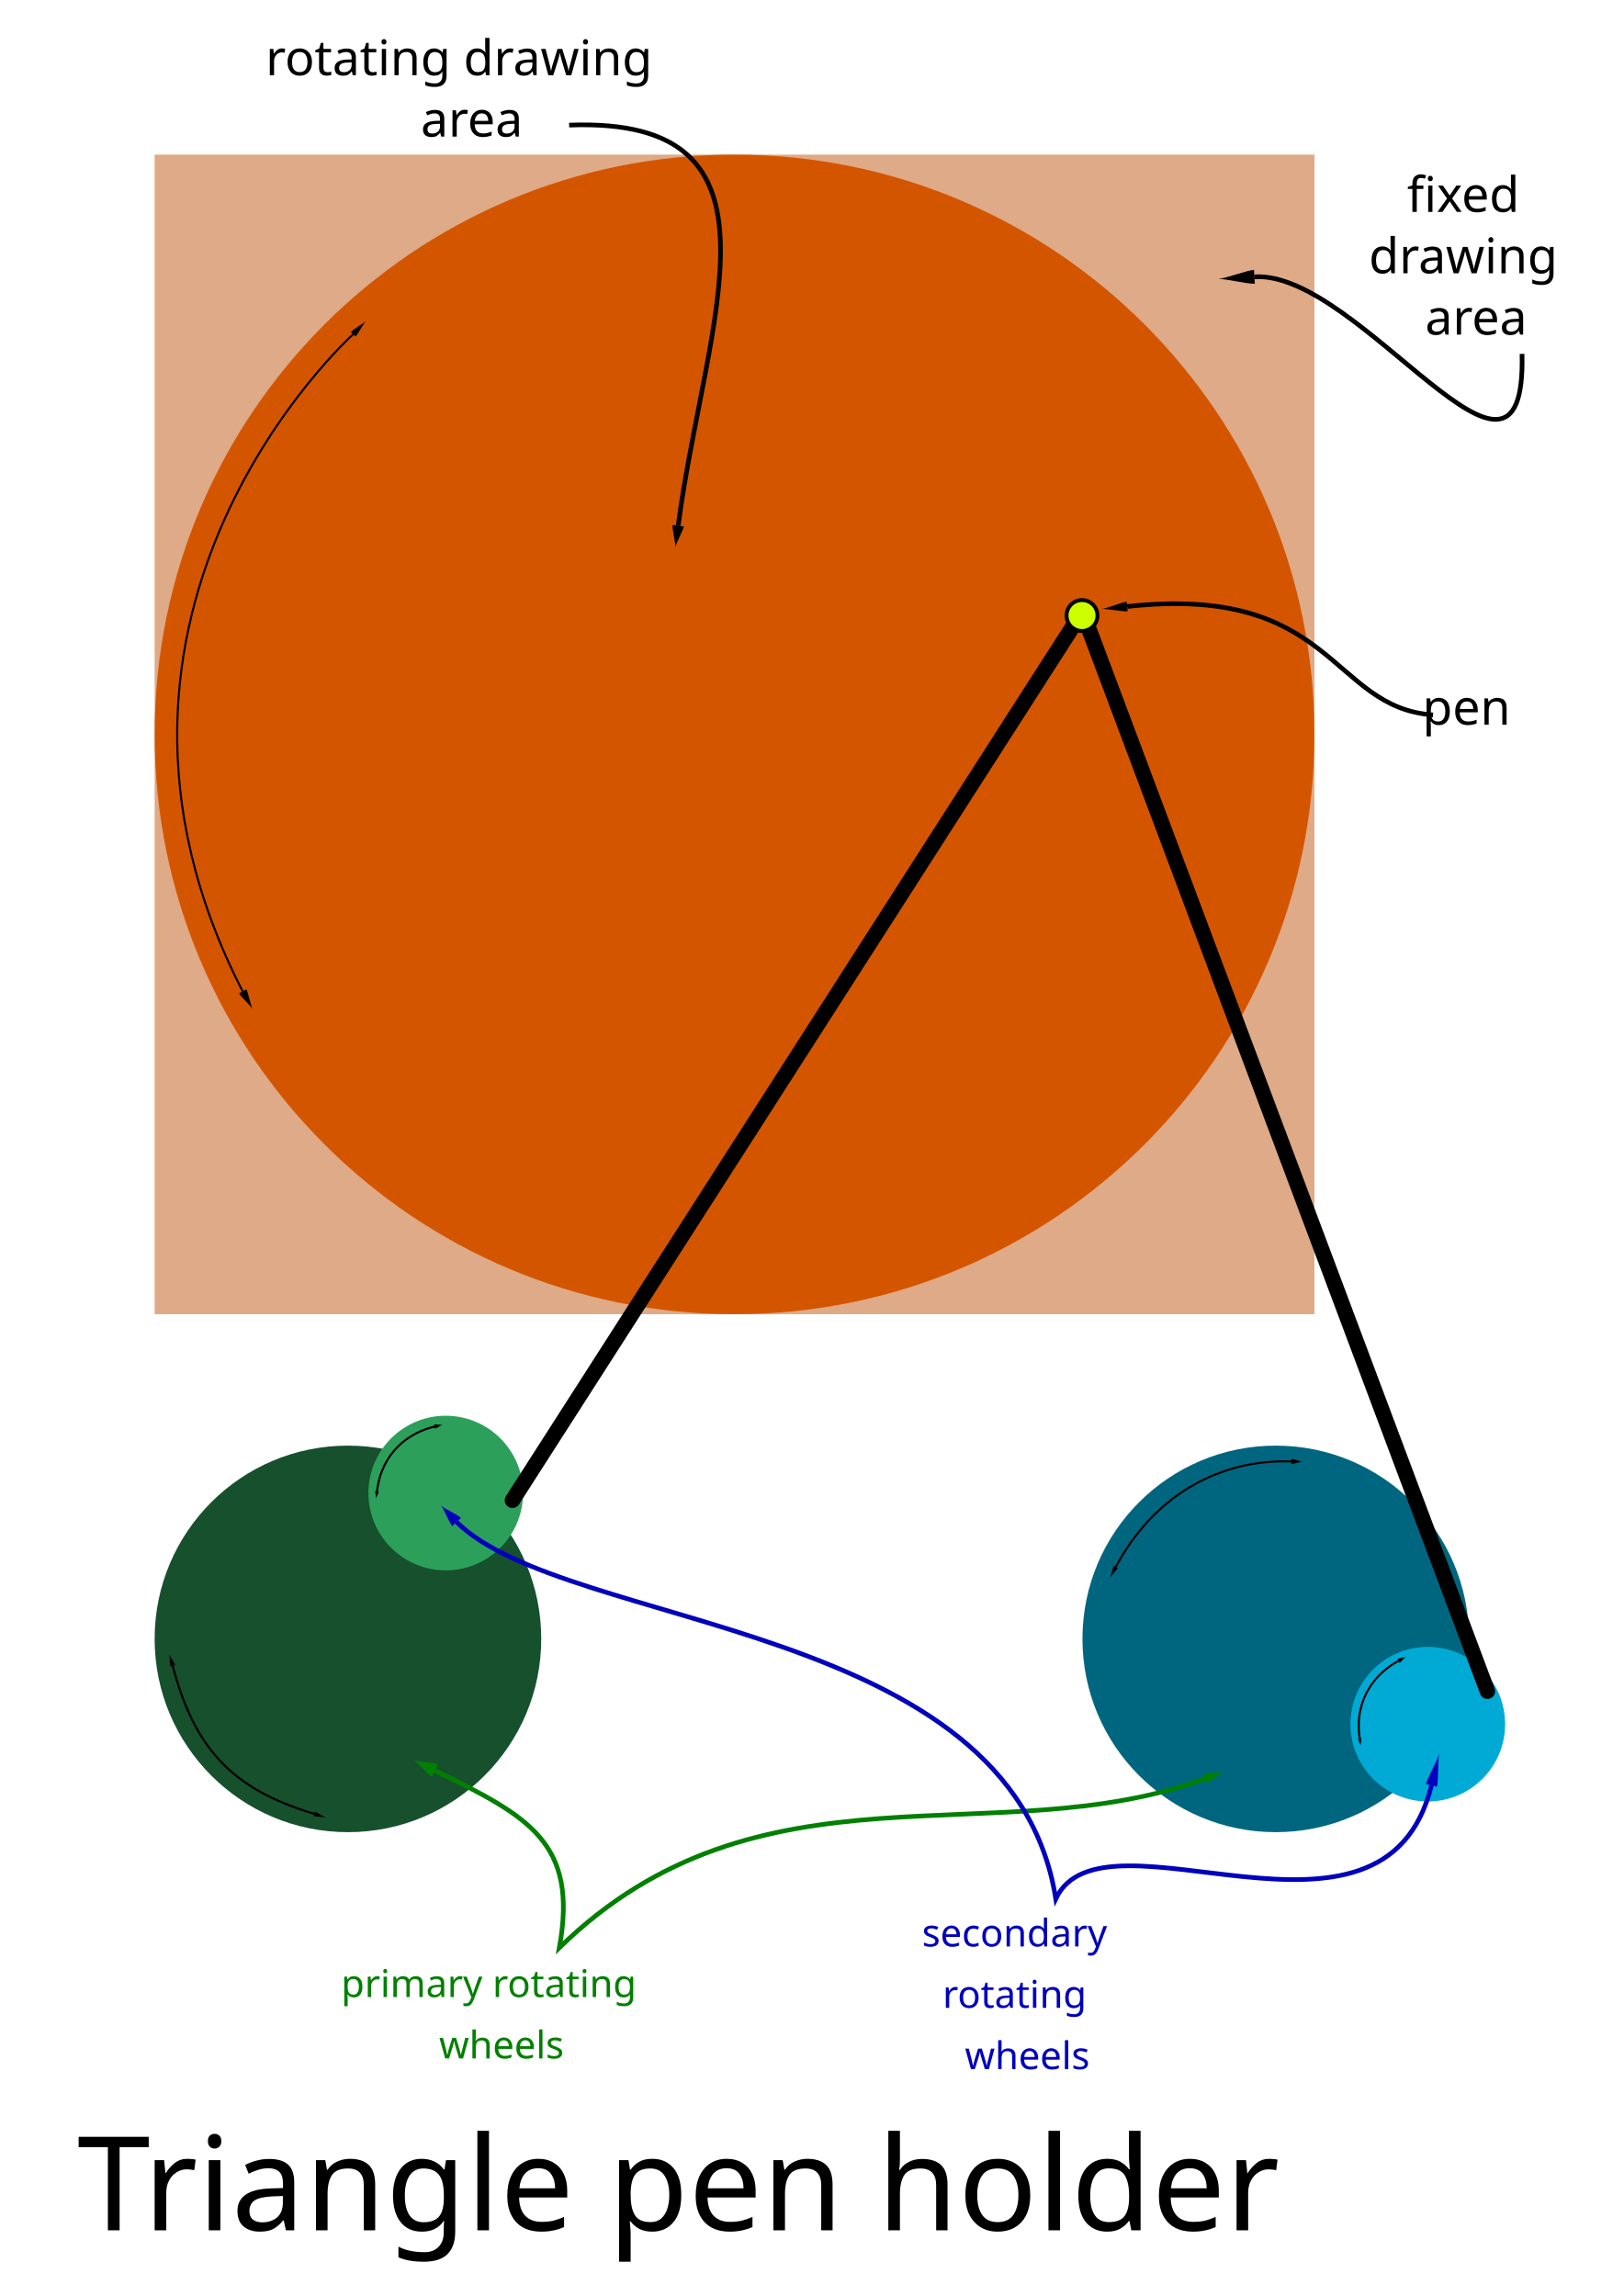
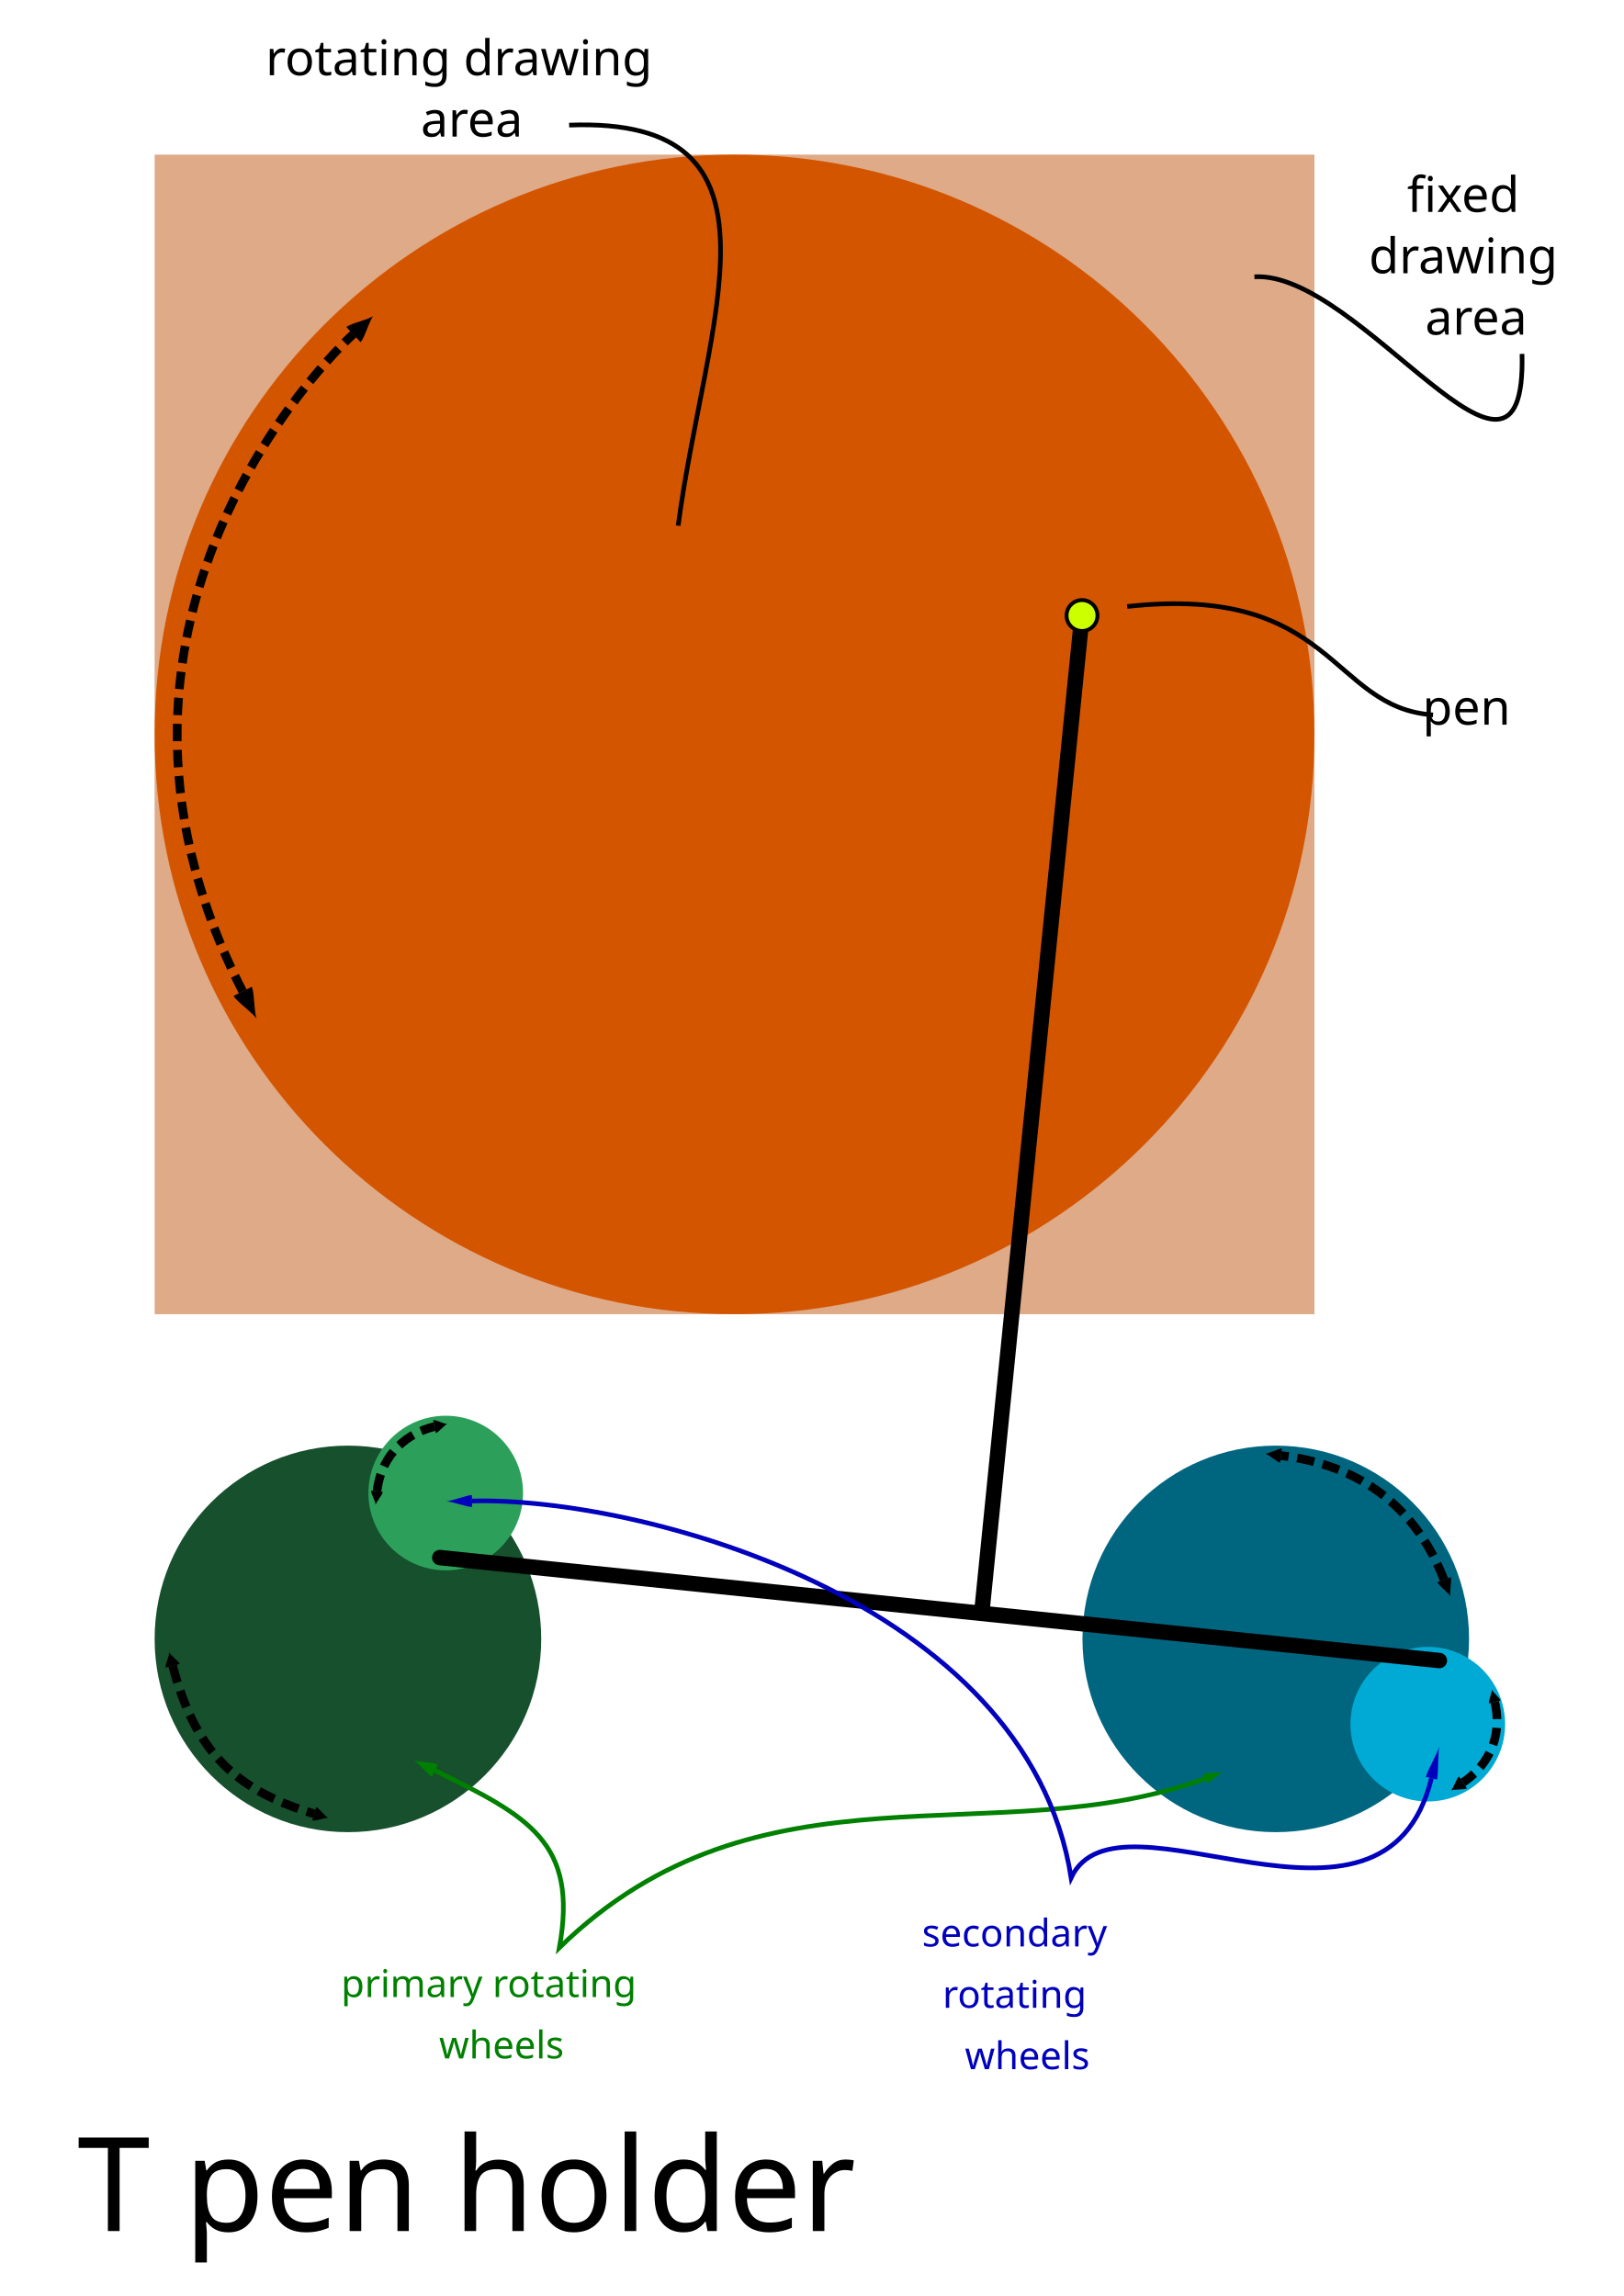
<svg xmlns="http://www.w3.org/2000/svg" width="210mm" height="297mm" viewBox="0 0 210 297" version="1.1" id="svg8">
  <defs id="defs2">
    </defs>
  <g id="layer1">
    <rect style="fill:#deaa87;stroke-width:0.334" id="rect10" width="150" height="150" x="20" y="20" />
    <circle style="fill:#d45500;stroke-width:0.432" id="path12" cx="95" cy="95" r="75" />
    <g id="g983" transform="rotate(-64.48065,97.23775,92.147)">
-       <path id="path14" d="M 36.298,48.268 C 69.963,4.099 119.167,24.548 119.167,24.548" style="fill:none;stroke:#000000;stroke-width:0.265px;stroke-linecap:butt;stroke-linejoin:miter;stroke-opacity:1" />
-       <path id="path841" d="m 36.298,48.268 c 0,0 -0.443,-0.314 -0.443,-0.314 -0.305,0.432 -0.778,2.041 -1.083,2.472 0.305,-0.432 1.665,-1.414 1.97,-1.845 0,0 -0.443,-0.314 -0.443,-0.314 z" style="fill:#000000;fill-rule:nonzero;stroke:none;stroke-width:0.713px;stroke-linecap:butt;stroke-linejoin:miter;stroke-opacity:1" />
-       <path id="path841-1" d="m 119.167,24.548 c 0,0 -0.133,0.403 -0.133,0.403 0.458,0.151 1.965,0.202 2.423,0.354 -0.458,-0.151 -1.699,-1.009 -2.157,-1.16 0,0 -0.133,0.403 -0.133,0.403 z" style="fill:#000000;fill-rule:nonzero;stroke:none;stroke-width:0.418px;stroke-linecap:butt;stroke-linejoin:miter;stroke-opacity:1" />
+       <path id="path14" d="M 36.298,48.268 C 69.963,4.099 119.167,24.548 119.167,24.548" style="fill:none;stroke:#000000;stroke-width:1.125;stroke-linecap:butt;stroke-linejoin:miter;stroke-opacity:1;stroke-miterlimit:4;stroke-dasharray:2.25,1.125;stroke-dashoffset:0" />
+       <path id="path841" d="m 36.298,48.268 c 0,0 -1.044,-0.802 -1.044,-0.802 -0.494,0.643 -0.933,3.373 -1.427,4.016 0.494,-0.643 3.02,-1.769 3.514,-2.412 0,0 -1.044,-0.802 -1.044,-0.802 z" style="fill:#000000;fill-rule:nonzero;stroke:none;stroke-width:0.713px;stroke-linecap:butt;stroke-linejoin:miter;stroke-opacity:1" />
+       <path id="path841-1" d="m 119.136,24.599 c 0,0 -0.486,1.245 -0.486,1.245 0.668,0.26 3.156,-0.204 3.823,0.056 -0.668,-0.26 -2.185,-2.286 -2.852,-2.547 0,0 -0.486,1.245 -0.486,1.245 z" style="fill:#000000;fill-rule:nonzero;stroke:none;stroke-width:0.418px;stroke-linecap:butt;stroke-linejoin:miter;stroke-opacity:1" />
    </g>
    <text xml:space="preserve" style="font-style:normal;font-weight:normal;font-size:6.35px;line-height:1.25;font-family:sans-serif;text-align:center;letter-spacing:0px;word-spacing:0px;text-anchor:middle;fill:#000000;fill-opacity:1;stroke:none;stroke-width:0.265" x="65.143" y="9.729" id="text875">
      <tspan id="tspan873" x="65.143" y="9.729" style="font-size:6.35px;text-align:center;text-anchor:middle;stroke-width:0.265">rotating drawing</tspan>
      <tspan x="65.143" y="17.667" style="font-size:6.35px;text-align:center;text-anchor:middle;stroke-width:0.265" id="tspan877">area</tspan>
    </text>
    <text xml:space="preserve" style="font-style:normal;font-weight:normal;font-size:6.35px;line-height:1.25;font-family:sans-serif;text-align:center;letter-spacing:0px;word-spacing:0px;text-anchor:middle;fill:#000000;fill-opacity:1;stroke:none;stroke-width:0.265" x="195.036" y="27.41" id="text875-4">
      <tspan id="tspan873-0" x="195.036" y="27.41" style="font-size:6.35px;text-align:center;text-anchor:middle;stroke-width:0.265">fixed</tspan>
      <tspan x="195.036" y="35.348" style="font-size:6.35px;text-align:center;text-anchor:middle;stroke-width:0.265" id="tspan900">drawing</tspan>
      <tspan x="195.036" y="43.285" style="font-size:6.35px;text-align:center;text-anchor:middle;stroke-width:0.265" id="tspan877-6">area</tspan>
    </text>
    <g id="g944" transform="translate(-18.62917,-11.58125)">
      <circle r="25" cy="223.581" cx="63.629" id="path938" style="fill:#16502d;stroke-width:0.329" />
      <circle r="10" cy="204.715" cx="76.278" id="path940" style="fill:#2ca05a;stroke-width:0.323" />
    </g>
    <g id="g944-1" transform="translate(101.3708,-11.58125)">
      <circle r="25" cy="223.581" cx="63.629" id="path938-8" style="fill:#006680;stroke-width:0.329" />
      <circle r="10" cy="234.613" cx="83.29" id="path940-7" style="fill:#00aad4;stroke-width:0.323" />
    </g>
    <g id="g1076">
-       <path id="path1044" d="m 22.334,215.476 c 2.754,10.493 7.534,15.956 18.311,19.153" style="fill:none;stroke:#000000;stroke-width:0.265px;stroke-linecap:butt;stroke-linejoin:miter;stroke-opacity:1" />
-       <path id="path1046" d="m 22.334,215.476 c 0,0 0.325,-0.095 0.325,-0.095 -0.087,-0.297 -0.673,-1.093 -0.76,-1.39 0.087,0.297 0.022,1.283 0.109,1.58 0,0 0.325,-0.095 0.325,-0.095 z" style="fill:#000000;fill-rule:nonzero;stroke:none;stroke-width:0.152px;stroke-linecap:butt;stroke-linejoin:miter;stroke-opacity:1" />
-       <path id="path1054" d="m 40.645,234.629 c 0,0 -0.091,0.287 -0.091,0.287 0.307,0.098 1.32,0.105 1.627,0.203 -0.307,-0.098 -1.137,-0.679 -1.444,-0.777 0,0 -0.091,0.287 -0.091,0.287 z" style="fill:#000000;fill-rule:nonzero;stroke:none;stroke-width:0.265px;stroke-linecap:butt;stroke-linejoin:miter;stroke-opacity:1" />
+       <path id="path1044" d="m 22.334,215.476 c 2.754,10.493 7.534,15.956 18.311,19.153" style="fill:none;stroke:#000000;stroke-width:1.125;stroke-linecap:butt;stroke-linejoin:miter;stroke-opacity:1;stroke-miterlimit:4;stroke-dasharray:2.25,1.125;stroke-dashoffset:0" />
+       <path id="path1046" d="m 22.334,215.476 c 0,0 0.912,-0.236 0.912,-0.236 -0.092,-0.353 -1.278,-1.176 -1.37,-1.529 0.092,0.353 -0.546,1.649 -0.455,2.002 0,0 0.912,-0.236 0.912,-0.236 z" style="fill:#000000;fill-rule:nonzero;stroke:none;stroke-width:0.152px;stroke-linecap:butt;stroke-linejoin:miter;stroke-opacity:1" />
+       <path id="path1054" d="m 40.645,234.629 c 0,0 -0.253,0.863 -0.253,0.863 0.368,0.108 1.726,-0.432 2.095,-0.324 -0.368,-0.108 -1.22,-1.295 -1.589,-1.403 0,0 -0.253,0.863 -0.253,0.863 z" style="fill:#000000;fill-rule:nonzero;stroke:none;stroke-width:0.265px;stroke-linecap:butt;stroke-linejoin:miter;stroke-opacity:1" />
    </g>
    <g id="g1071">
-       <path id="path1058" d="m 48.76,192.909 c 0.594,-5.039 4.131,-7.592 7.437,-8.372" style="fill:none;stroke:#000000;stroke-width:0.265px;stroke-linecap:butt;stroke-linejoin:miter;stroke-opacity:1" />
-       <path id="path1060" d="m 56.197,184.536 c 0,0 0.065,0.281 0.065,0.281 0.209,-0.049 0.77,-0.476 0.979,-0.524 -0.209,0.049 -0.901,-0.086 -1.11,-0.037 0,0 0.065,0.281 0.065,0.281 z" style="fill:#000000;fill-rule:nonzero;stroke:none;stroke-width:0.265px;stroke-linecap:butt;stroke-linejoin:miter;stroke-opacity:1" />
-       <path id="path1064" d="m 48.76,192.909 c 0,0 -0.228,-0.027 -0.228,-0.027 -0.022,0.19 0.139,0.785 0.117,0.975 0.022,-0.19 0.316,-0.732 0.338,-0.922 0,0 -0.228,-0.027 -0.228,-0.027 z" style="fill:#000000;fill-rule:nonzero;stroke:none;stroke-width:0.265px;stroke-linecap:butt;stroke-linejoin:miter;stroke-opacity:1" />
+       <path id="path1058" d="m 48.76,192.909 c 0.594,-5.039 4.131,-7.592 7.437,-8.372" style="fill:none;stroke:#000000;stroke-width:1.125;stroke-linecap:butt;stroke-linejoin:miter;stroke-opacity:1;stroke-miterlimit:4;stroke-dasharray:2.25,1.125;stroke-dashoffset:0" />
+       <path id="path1060" d="m 56.197,184.536 c 0,0 0.173,0.845 0.173,0.845 0.335,-0.069 1.165,-1.119 1.5,-1.188 -0.335,0.069 -1.512,-0.571 -1.846,-0.502 0,0 0.173,0.845 0.173,0.845 z" style="fill:#000000;fill-rule:nonzero;stroke:none;stroke-width:0.265px;stroke-linecap:butt;stroke-linejoin:miter;stroke-opacity:1" />
+       <path id="path1064" d="m 48.76,192.909 c 0,0 -0.764,-0.076 -0.764,-0.076 -0.035,0.355 0.622,1.496 0.587,1.851 0.035,-0.355 0.905,-1.344 0.941,-1.699 0,0 -0.764,-0.076 -0.764,-0.076 z" style="fill:#000000;fill-rule:nonzero;stroke:none;stroke-width:0.265px;stroke-linecap:butt;stroke-linejoin:miter;stroke-opacity:1" />
    </g>
    <path style="fill:none;stroke:#000000;stroke-width:0.6;stroke-linecap:butt;stroke-linejoin:miter;stroke-miterlimit:4;stroke-dasharray:none;stroke-opacity:1" d="M 73.611,16.184 C 103.437,15.058 91.269,41.115 87.709,68.003" id="path569" />
    <path style="fill:none;stroke:#000000;stroke-width:0.6;stroke-linecap:butt;stroke-linejoin:miter;stroke-miterlimit:4;stroke-dasharray:none;stroke-opacity:1" d="m 196.85,45.778 c 0.599,24.039 -20.939,-10.798 -34.611,-9.971" id="path575" />
    <path style="fill:none;stroke:#000000;stroke-width:0.6;stroke-linecap:butt;stroke-linejoin:miter;stroke-opacity:1;stroke-miterlimit:4;stroke-dasharray:none" d="M 185.341,92.477 C 172.007,91.56 172.644,75.5 145.785,78.454" id="path577" />
  </g>
  <g id="layer6" style="display:inline">
    <g id="g5131" transform="translate(-10.05417,-11.1125)">
      <text id="text875-4-0-2" y="269.441" x="80.7" style="font-style:normal;font-weight:normal;font-size:6.35px;line-height:1.25;font-family:sans-serif;text-align:center;letter-spacing:0px;word-spacing:0px;text-anchor:middle;fill:#008000;fill-opacity:1;stroke:none;stroke-width:0.265" xml:space="preserve">
        <tspan id="tspan1221" style="font-size:4.939px;text-align:center;text-anchor:middle;fill:#008000;stroke-width:0.265" y="269.441" x="80.7">primary rotating</tspan>
        <tspan id="tspan1160" style="font-size:4.939px;text-align:center;text-anchor:middle;fill:#008000;stroke-width:0.265" y="277.378" x="80.7">wheels</tspan>
      </text>
      <path id="path1188" d="m 66.307,240.143 c 12.067,5.916 18.567,9.258 16.09,22.918 25.949,-25.285 56.594,-11.974 83.535,-21.889" style="fill:none;stroke:#008000;stroke-width:0.6;stroke-linecap:butt;stroke-linejoin:miter;stroke-miterlimit:4;stroke-dasharray:none;stroke-opacity:1" />
      <path id="path1200" d="m 165.932,241.172 c 0,0 0.222,0.602 0.222,0.602 0.48,-0.177 1.698,-1.31 2.178,-1.487 -0.48,0.177 -2.142,0.107 -2.622,0.284 0,0 0.222,0.602 0.222,0.602 z" style="fill:#008000;fill-opacity:1;fill-rule:nonzero;stroke:none;stroke-width:0.265px;stroke-linecap:butt;stroke-linejoin:miter;stroke-opacity:1" />
      <path id="path1204" d="m 66.307,240.143 c 0,0 0.397,-0.801 0.397,-0.801 -0.555,-0.275 -2.618,-0.298 -3.174,-0.572 0.555,0.275 1.825,1.901 2.381,2.175 0,0 0.397,-0.801 0.397,-0.801 z" style="fill:#008000;fill-opacity:1;fill-rule:nonzero;stroke:none;stroke-width:0.265px;stroke-linecap:butt;stroke-linejoin:miter;stroke-opacity:1" />
    </g>
    <text xml:space="preserve" style="font-style:normal;font-weight:normal;font-size:6.35px;line-height:1.25;font-family:sans-serif;text-align:center;letter-spacing:0px;word-spacing:0px;text-anchor:middle;fill:#0000bd;fill-opacity:1;stroke:none;stroke-width:0.265" x="137.001" y="251.784" id="text875-4-0-2-2">
      <tspan x="137.001" y="251.784" style="font-size:4.939px;line-height:0;text-align:center;text-anchor:middle;fill:#0000bd;fill-opacity:1;stroke-width:0.265" id="tspan1156-4">secondary</tspan>
      <tspan x="137.001" y="259.721" style="font-size:4.939px;line-height:0;text-align:center;text-anchor:middle;fill:#0000bd;fill-opacity:1;stroke-width:0.265" id="tspan1217">rotating</tspan>
      <tspan x="137.001" y="267.659" style="font-size:4.939px;line-height:0;text-align:center;text-anchor:middle;fill:#0000bd;fill-opacity:1;stroke-width:0.265" id="tspan1160-7">wheels</tspan>
    </text>
  </g>
-   <g id="layer5" style="display:none;opacity:1">
+   <g id="layer5" style="display:inline;opacity:1">
    <path style="fill:none;stroke:#000000;stroke-width:2;stroke-linecap:round;stroke-linejoin:miter;stroke-miterlimit:4;stroke-dasharray:none;stroke-opacity:1" d="M 56.883,201.482 186.155,214.8" id="path1306" />
    <path style="fill:none;stroke:#000000;stroke-width:2;stroke-linecap:round;stroke-linejoin:miter;stroke-miterlimit:4;stroke-dasharray:none;stroke-opacity:1" d="M 127,208.365 139.989,79.119" id="path1308" />
    <text xml:space="preserve" style="font-style:normal;font-weight:normal;font-size:16.933px;line-height:1.25;font-family:sans-serif;letter-spacing:0px;word-spacing:0px;fill:#000000;fill-opacity:1;stroke:none;stroke-width:0.265" x="10" y="288.593" id="text5147">
      <tspan id="tspan5145" x="10" y="288.593" style="stroke-width:0.265">T pen holder</tspan>
    </text>
    <g transform="rotate(170.9948,104.9841,216.3806)" id="g1076-7">
      <g id="g306">
-         <path style="fill:none;stroke:#000000;stroke-width:0.265px;stroke-linecap:butt;stroke-linejoin:miter;stroke-opacity:1" d="m 22.334,215.476 c 1.82,8.52 7.176,16.024 18.311,19.153" id="path1044-1" />
-         <path style="fill:#000000;fill-rule:nonzero;stroke:none;stroke-width:0.152px;stroke-linecap:butt;stroke-linejoin:miter;stroke-opacity:1" d="m 22.334,215.476 c 0,0 0.332,-0.07 0.332,-0.07 -0.063,-0.298 -0.584,-1.121 -0.647,-1.419 0.063,0.298 -0.08,1.262 -0.017,1.56 0,0 0.332,-0.07 0.332,-0.07 z" id="path1046-1" />
-         <path style="fill:#000000;fill-rule:nonzero;stroke:none;stroke-width:0.265px;stroke-linecap:butt;stroke-linejoin:miter;stroke-opacity:1" d="m 40.645,234.629 c 0,0 -0.08,0.29 -0.08,0.29 0.316,0.087 1.344,0.06 1.66,0.148 -0.316,-0.087 -1.183,-0.64 -1.499,-0.728 0,0 -0.08,0.29 -0.08,0.29 z" id="path1054-0" />
+         <path style="fill:none;stroke:#000000;stroke-width:1.125;stroke-linecap:butt;stroke-linejoin:miter;stroke-opacity:1;stroke-miterlimit:4;stroke-dasharray:2.25,1.125;stroke-dashoffset:0" d="m 22.334,215.476 c 1.82,8.52 7.176,16.024 18.311,19.153" id="path1044-1" />
+         <path style="fill:#000000;fill-rule:nonzero;stroke:none;stroke-width:0.152px;stroke-linecap:butt;stroke-linejoin:miter;stroke-opacity:1" d="m 22.334,215.476 c 0,0 0.906,-0.195 0.906,-0.195 -0.099,-0.461 -1.302,-1.649 -1.401,-2.11 0.099,0.461 -0.509,2.039 -0.41,2.5 0,0 0.906,-0.195 0.906,-0.195 z" id="path1046-1" />
+         <path style="fill:#000000;fill-rule:nonzero;stroke:none;stroke-width:0.265px;stroke-linecap:butt;stroke-linejoin:miter;stroke-opacity:1" d="m 40.645,234.629 c 0,0 -0.248,0.881 -0.248,0.881 0.399,0.112 1.844,-0.431 2.243,-0.319 -0.399,-0.112 -1.348,-1.33 -1.747,-1.443 0,0 -0.248,0.881 -0.248,0.881 z" id="path1054-0" />
      </g>
    </g>
    <g style="display:inline" id="g301" transform="translate(1.670643,-2.096123)">
      <path id="path1190" d="m 59.377,196.259 c 21.374,-0.59 71.778,12.622 77.486,48.731 6.144,-12.972 40.503,12.034 46.598,-12.867" style="fill:none;stroke:#0000bd;stroke-width:0.6;stroke-linecap:butt;stroke-linejoin:miter;stroke-miterlimit:4;stroke-dasharray:none;stroke-opacity:1" />
      <path id="path1192" d="m 59.377,196.259 c 0,0 -0.009,-0.77 -0.009,-0.77 -0.674,0.008 -2.687,0.803 -3.361,0.811 0.674,-0.008 2.706,0.737 3.38,0.728 0,0 -0.009,-0.77 -0.009,-0.77 z" style="fill:#0000bd;fill-opacity:1;fill-rule:nonzero;stroke:none;stroke-width:0.265px;stroke-linecap:butt;stroke-linejoin:miter;stroke-opacity:1" />
      <path id="path1196" d="m 183.461,232.123 c 0,0 0.719,0.177 0.719,0.177 0.204,-0.828 0.098,-3.491 0.302,-4.319 -0.204,0.828 -1.535,3.137 -1.739,3.965 0,0 0.719,0.177 0.719,0.177 z" style="fill:#0000bd;fill-opacity:1;fill-rule:nonzero;stroke:none;stroke-width:0.265px;stroke-linecap:butt;stroke-linejoin:miter;stroke-opacity:1" />
    </g>
    <g transform="rotate(159.9046,118.6251,219.3376)" id="g1071-6">
-       <path id="path1058-0" d="m 48.76,192.909 c 0.594,-5.039 4.131,-7.592 7.437,-8.372" style="fill:none;stroke:#000000;stroke-width:0.265px;stroke-linecap:butt;stroke-linejoin:miter;stroke-opacity:1" />
-       <path id="path1060-9" d="m 56.197,184.536 c 0,0 0.065,0.281 0.065,0.281 0.209,-0.049 0.77,-0.476 0.979,-0.524 -0.209,0.049 -0.901,-0.086 -1.11,-0.037 0,0 0.065,0.281 0.065,0.281 z" style="fill:#000000;fill-rule:nonzero;stroke:none;stroke-width:0.265px;stroke-linecap:butt;stroke-linejoin:miter;stroke-opacity:1" />
-       <path id="path1064-0" d="m 48.76,192.909 c 0,0 -0.228,-0.027 -0.228,-0.027 -0.022,0.19 0.139,0.785 0.117,0.975 0.022,-0.19 0.316,-0.732 0.338,-0.922 0,0 -0.228,-0.027 -0.228,-0.027 z" style="fill:#000000;fill-rule:nonzero;stroke:none;stroke-width:0.265px;stroke-linecap:butt;stroke-linejoin:miter;stroke-opacity:1" />
+       <path id="path1058-0" d="m 48.76,192.909 c 0.594,-5.039 4.131,-7.592 7.437,-8.372" style="fill:none;stroke:#000000;stroke-width:1.125;stroke-linecap:butt;stroke-linejoin:miter;stroke-opacity:1;stroke-miterlimit:4;stroke-dasharray:2.25,1.125;stroke-dashoffset:0" />
+       <path id="path1060-9" d="m 56.197,184.536 c 0,0 0.218,0.895 0.218,0.895 0.367,-0.089 1.251,-1.252 1.619,-1.342 -0.367,0.089 -1.687,-0.537 -2.054,-0.448 0,0 0.218,0.895 0.218,0.895 z" style="fill:#000000;fill-rule:nonzero;stroke:none;stroke-width:0.265px;stroke-linecap:butt;stroke-linejoin:miter;stroke-opacity:1" />
+       <path id="path1064-0" d="m 48.76,192.909 c 0,0 -0.768,-0.093 -0.768,-0.093 -0.04,0.33 0.608,1.413 0.568,1.743 0.04,-0.33 0.927,-1.228 0.967,-1.558 0,0 -0.768,-0.093 -0.768,-0.093 z" style="fill:#000000;fill-rule:nonzero;stroke:none;stroke-width:0.265px;stroke-linecap:butt;stroke-linejoin:miter;stroke-opacity:1" />
    </g>
  </g>
  <g id="layer2" style="display:none">
    <path style="display:inline;fill:none;stroke:#000000;stroke-width:2;stroke-linecap:round;stroke-linejoin:round;stroke-miterlimit:4;stroke-dasharray:none;stroke-opacity:1" d="M 66.451,193.841 192.307,128.168 139.568,79.413" id="path1281" />
    <path style="display:inline;fill:none;stroke:#000000;stroke-width:2;stroke-linecap:round;stroke-linejoin:round;stroke-miterlimit:4;stroke-dasharray:none;stroke-opacity:1" d="M 192.373,218.769 78.09,110.655 139.568,79.413" id="path1283" />
    <circle style="fill:#916f6f;stroke:none;stroke-width:1.63;stroke-linecap:round;stroke-linejoin:round;stroke-miterlimit:4;stroke-dasharray:none;stroke-opacity:1" id="path1303" cx="130.69" cy="160.358" r="2" />
    <text xml:space="preserve" style="font-style:normal;font-weight:normal;font-size:10.583px;line-height:1.25;font-family:sans-serif;letter-spacing:0px;word-spacing:0px;fill:#000000;fill-opacity:1;stroke:none;stroke-width:0.265" x="8.892" y="288.593" id="text5135">
      <tspan id="tspan5133" x="8.892" y="288.593" style="font-size:16.933px;stroke-width:0.265">Scissor pen holder</tspan>
    </text>
    <g transform="rotate(41.02969,104.5706,372.1808)" id="g306-8">
-       <path style="fill:none;stroke:#000000;stroke-width:0.265px;stroke-linecap:butt;stroke-linejoin:miter;stroke-opacity:1" d="m 22.334,215.476 c 1.21,9.369 7.881,16.218 18.311,19.153" id="path1044-1-2" />
-       <path style="fill:#000000;fill-rule:nonzero;stroke:none;stroke-width:0.152px;stroke-linecap:butt;stroke-linejoin:miter;stroke-opacity:1" d="m 22.334,215.476 c 0,0 0.336,-0.046 0.336,-0.046 -0.041,-0.305 -0.502,-1.176 -0.543,-1.481 0.041,0.305 -0.17,1.267 -0.128,1.573 0,0 0.336,-0.046 0.336,-0.046 z" id="path1046-1-5" />
-       <path style="fill:#000000;fill-rule:nonzero;stroke:none;stroke-width:0.265px;stroke-linecap:butt;stroke-linejoin:miter;stroke-opacity:1" d="m 40.645,234.629 c 0,0 -0.079,0.291 -0.079,0.291 0.307,0.083 1.305,0.042 1.611,0.125 -0.307,-0.083 -1.147,-0.623 -1.454,-0.706 0,0 -0.079,0.291 -0.079,0.291 z" id="path1054-0-0" />
+       <path style="fill:none;stroke:#000000;stroke-width:1.125;stroke-linecap:butt;stroke-linejoin:miter;stroke-miterlimit:4;stroke-dasharray:2.25, 1.125;stroke-dashoffset:0;stroke-opacity:1" d="m 22.334,215.476 c 1.21,9.369 7.881,16.218 18.311,19.153" id="path1044-1-2" />
+       <path style="fill:#000000;fill-rule:nonzero;stroke:none;stroke-width:0.152px;stroke-linecap:butt;stroke-linejoin:miter;stroke-opacity:1" d="m 22.334,215.476 c 0,0 0.926,-0.118 0.926,-0.118 -0.053,-0.415 -1.138,-1.541 -1.191,-1.956 0.053,0.415 -0.714,1.777 -0.661,2.192 0,0 0.926,-0.118 0.926,-0.118 z" id="path1046-1-5" />
+       <path style="fill:#000000;fill-rule:nonzero;stroke:none;stroke-width:0.265px;stroke-linecap:butt;stroke-linejoin:miter;stroke-opacity:1" d="m 40.645,234.629 c 0,0 -0.256,0.924 -0.256,0.924 0.45,0.125 2.056,-0.425 2.507,-0.301 -0.45,-0.125 -1.545,-1.422 -1.995,-1.547 0,0 -0.256,0.924 -0.256,0.924 z" id="path1054-0-0" />
    </g>
    <g style="display:inline;opacity:1" id="g301-7" transform="translate(2.083653,-1.359603)">
      <path id="path1190-5" d="m 57.39,198.059 c 14.171,14.003 71.778,12.622 77.486,48.731 6.144,-12.972 42.491,10.233 48.586,-14.667" style="fill:none;stroke:#0000bd;stroke-width:0.6;stroke-linecap:butt;stroke-linejoin:miter;stroke-miterlimit:4;stroke-dasharray:none;stroke-opacity:1" />
      <path id="path1192-7" d="m 57.39,198.059 c 0,0 0.559,-0.529 0.559,-0.529 -0.412,-0.436 -2.208,-1.216 -2.62,-1.652 0.412,0.436 1.089,2.273 1.501,2.709 0,0 0.559,-0.529 0.559,-0.529 z" style="fill:#0000bd;fill-opacity:1;fill-rule:nonzero;stroke:none;stroke-width:0.265px;stroke-linecap:butt;stroke-linejoin:miter;stroke-opacity:1" />
      <path id="path1196-5" d="m 183.461,232.123 c 0,0 0.719,0.177 0.719,0.177 0.204,-0.828 0.098,-3.491 0.302,-4.319 -0.204,0.828 -1.535,3.137 -1.739,3.965 0,0 0.719,0.177 0.719,0.177 z" style="fill:#0000bd;fill-opacity:1;fill-rule:nonzero;stroke:none;stroke-width:0.265px;stroke-linecap:butt;stroke-linejoin:miter;stroke-opacity:1" />
    </g>
    <g transform="rotate(-30.23942,176.3988,-27.22135)" id="g1071-4">
-       <path id="path1058-3" d="m 48.76,192.909 c 0.594,-5.039 4.131,-7.592 7.437,-8.372" style="fill:none;stroke:#000000;stroke-width:0.265px;stroke-linecap:butt;stroke-linejoin:miter;stroke-opacity:1" />
-       <path id="path1060-0" d="m 56.197,184.536 c 0,0 0.065,0.281 0.065,0.281 0.209,-0.049 0.77,-0.476 0.979,-0.524 -0.209,0.049 -0.901,-0.086 -1.11,-0.037 0,0 0.065,0.281 0.065,0.281 z" style="fill:#000000;fill-rule:nonzero;stroke:none;stroke-width:0.265px;stroke-linecap:butt;stroke-linejoin:miter;stroke-opacity:1" />
-       <path id="path1064-4" d="m 48.76,192.909 c 0,0 -0.228,-0.027 -0.228,-0.027 -0.022,0.19 0.139,0.785 0.117,0.975 0.022,-0.19 0.316,-0.732 0.338,-0.922 0,0 -0.228,-0.027 -0.228,-0.027 z" style="fill:#000000;fill-rule:nonzero;stroke:none;stroke-width:0.265px;stroke-linecap:butt;stroke-linejoin:miter;stroke-opacity:1" />
+       <path id="path1058-3" d="m 48.76,192.909 c 0.594,-5.039 4.131,-7.592 7.437,-8.372" style="fill:none;stroke:#000000;stroke-width:1.125;stroke-linecap:butt;stroke-linejoin:miter;stroke-miterlimit:4;stroke-dasharray:2.25, 1.125;stroke-dashoffset:0;stroke-opacity:1" />
+       <path id="path1060-0" d="m 56.197,184.536 c 0,0 0.189,0.8 0.189,0.8 0.305,-0.072 1.033,-1.089 1.338,-1.161 -0.305,0.072 -1.411,-0.51 -1.717,-0.438 0,0 0.189,0.8 0.189,0.8 z" style="fill:#000000;fill-rule:nonzero;stroke:none;stroke-width:0.265px;stroke-linecap:butt;stroke-linejoin:miter;stroke-opacity:1" />
+       <path id="path1064-4" d="m 48.76,192.909 c 0,0 -0.829,-0.107 -0.829,-0.107 -0.041,0.314 0.666,1.364 0.626,1.678 0.041,-0.314 0.991,-1.15 1.032,-1.464 0,0 -0.829,-0.107 -0.829,-0.107 z" style="fill:#000000;fill-rule:nonzero;stroke:none;stroke-width:0.265px;stroke-linecap:butt;stroke-linejoin:miter;stroke-opacity:1" />
    </g>
  </g>
-   <g id="layer4" style="display:inline">
+   <g id="layer4" style="display:none">
    <path style="fill:none;stroke:#000000;stroke-width:2;stroke-linecap:round;stroke-linejoin:round;stroke-miterlimit:4;stroke-dasharray:none;stroke-opacity:1" d="M 66.275,194.073 139.989,79.119 192.373,218.769" id="path991" />
    <text xml:space="preserve" style="font-style:normal;font-weight:normal;font-size:16.933px;line-height:1.25;font-family:sans-serif;letter-spacing:0px;word-spacing:0px;fill:#000000;fill-opacity:1;stroke:none;stroke-width:0.265" x="10" y="288.503" id="text5139">
      <tspan x="10" y="288.503" style="stroke-width:0.265" id="tspan5141">Triangle pen holder</tspan>
    </text>
    <g transform="rotate(102.6895,105.2458,260.12)" id="g1076-7-2">
-       <path id="path1044-1-9" d="m 22.334,215.476 c 1.735,9.156 8.259,16.4 18.311,19.153" style="fill:none;stroke:#000000;stroke-width:0.265px;stroke-linecap:butt;stroke-linejoin:miter;stroke-opacity:1" />
-       <path id="path1046-1-6" d="m 22.334,215.476 c 0,0 0.332,-0.068 0.332,-0.068 -0.059,-0.292 -0.57,-1.101 -0.629,-1.393 0.059,0.292 -0.094,1.236 -0.035,1.528 0,0 0.332,-0.068 0.332,-0.068 z" style="fill:#000000;fill-rule:nonzero;stroke:none;stroke-width:0.152px;stroke-linecap:butt;stroke-linejoin:miter;stroke-opacity:1" />
-       <path id="path1054-0-4" d="m 40.645,234.629 c 0,0 -0.078,0.291 -0.078,0.291 0.307,0.083 1.308,0.041 1.615,0.124 -0.307,-0.083 -1.151,-0.622 -1.458,-0.705 0,0 -0.078,0.291 -0.078,0.291 z" style="fill:#000000;fill-rule:nonzero;stroke:none;stroke-width:0.265px;stroke-linecap:butt;stroke-linejoin:miter;stroke-opacity:1" />
+       <path id="path1044-1-9" d="m 22.334,215.476 c 1.735,9.156 8.259,16.4 18.311,19.153" style="fill:none;stroke:#000000;stroke-width:1.125;stroke-linecap:butt;stroke-linejoin:miter;stroke-miterlimit:4;stroke-dasharray:2.25, 1.125;stroke-dashoffset:0;stroke-opacity:1" />
+       <path id="path1046-1-6" d="m 22.334,215.476 c 0,0 0.928,-0.194 0.928,-0.194 -0.08,-0.383 -1.248,-1.34 -1.328,-1.723 0.08,0.383 -0.608,1.727 -0.528,2.11 0,0 0.928,-0.194 0.928,-0.194 z" style="fill:#000000;fill-rule:nonzero;stroke:none;stroke-width:0.152px;stroke-linecap:butt;stroke-linejoin:miter;stroke-opacity:1" />
+       <path id="path1054-0-4" d="m 40.645,234.629 c 0,0 -0.247,0.901 -0.247,0.901 0.382,0.105 1.774,-0.482 2.155,-0.378 -0.382,-0.105 -1.28,-1.319 -1.662,-1.423 0,0 -0.247,0.901 -0.247,0.901 z" style="fill:#000000;fill-rule:nonzero;stroke:none;stroke-width:0.265px;stroke-linecap:butt;stroke-linejoin:miter;stroke-opacity:1" />
    </g>
    <g transform="rotate(-14.91674,234.2657,-276.5067)" id="g1071-7">
-       <path id="path1058-9" d="m 48.76,192.909 c 0.594,-5.039 4.131,-7.592 7.437,-8.372" style="fill:none;stroke:#000000;stroke-width:0.265px;stroke-linecap:butt;stroke-linejoin:miter;stroke-opacity:1" />
-       <path id="path1060-5" d="m 56.197,184.536 c 0,0 0.065,0.281 0.065,0.281 0.209,-0.049 0.77,-0.476 0.979,-0.524 -0.209,0.049 -0.901,-0.086 -1.11,-0.037 0,0 0.065,0.281 0.065,0.281 z" style="fill:#000000;fill-rule:nonzero;stroke:none;stroke-width:0.265px;stroke-linecap:butt;stroke-linejoin:miter;stroke-opacity:1" />
-       <path id="path1064-7" d="m 48.76,192.909 c 0,0 -0.228,-0.027 -0.228,-0.027 -0.022,0.19 0.139,0.785 0.117,0.975 0.022,-0.19 0.316,-0.732 0.338,-0.922 0,0 -0.228,-0.027 -0.228,-0.027 z" style="fill:#000000;fill-rule:nonzero;stroke:none;stroke-width:0.265px;stroke-linecap:butt;stroke-linejoin:miter;stroke-opacity:1" />
+       <path id="path1058-9" d="m 48.76,192.909 c 0.594,-5.039 4.131,-7.592 7.437,-8.372" style="fill:none;stroke:#000000;stroke-width:1.125;stroke-linecap:butt;stroke-linejoin:miter;stroke-miterlimit:4;stroke-dasharray:2.25, 1.125;stroke-dashoffset:0;stroke-opacity:1" />
+       <path id="path1060-5" d="m 56.197,184.536 c 0,0 0.2,0.832 0.2,0.832 0.301,-0.072 1.003,-1.121 1.304,-1.193 -0.301,0.072 -1.403,-0.543 -1.703,-0.471 0,0 0.2,0.832 0.2,0.832 z" style="fill:#000000;fill-rule:nonzero;stroke:none;stroke-width:0.265px;stroke-linecap:butt;stroke-linejoin:miter;stroke-opacity:1" />
+       <path id="path1064-7" d="m 48.76,192.909 c 0,0 -0.802,-0.097 -0.802,-0.097 -0.042,0.345 0.635,1.479 0.593,1.824 0.042,-0.345 0.969,-1.284 1.011,-1.63 0,0 -0.802,-0.097 -0.802,-0.097 z" style="fill:#000000;fill-rule:nonzero;stroke:none;stroke-width:0.265px;stroke-linecap:butt;stroke-linejoin:miter;stroke-opacity:1" />
    </g>
    <g style="display:inline;opacity:1" id="g301-9" transform="translate(1.670643,-1.170081)">
      <path id="path1190-7" d="m 57.39,198.059 c 14.171,14.003 71.778,12.622 77.486,48.731 6.144,-12.972 42.491,10.233 48.586,-14.667" style="fill:none;stroke:#0000bd;stroke-width:0.6;stroke-linecap:butt;stroke-linejoin:miter;stroke-miterlimit:4;stroke-dasharray:none;stroke-opacity:1" />
      <path id="path1192-5" d="m 57.39,198.059 c 0,0 0.559,-0.529 0.559,-0.529 -0.412,-0.436 -2.208,-1.216 -2.62,-1.652 0.412,0.436 1.089,2.273 1.501,2.709 0,0 0.559,-0.529 0.559,-0.529 z" style="fill:#0000bd;fill-opacity:1;fill-rule:nonzero;stroke:none;stroke-width:0.265px;stroke-linecap:butt;stroke-linejoin:miter;stroke-opacity:1" />
      <path id="path1196-9" d="m 183.461,232.123 c 0,0 0.719,0.177 0.719,0.177 0.204,-0.828 0.098,-3.491 0.302,-4.319 -0.204,0.828 -1.535,3.137 -1.739,3.965 0,0 0.719,0.177 0.719,0.177 z" style="fill:#0000bd;fill-opacity:1;fill-rule:nonzero;stroke:none;stroke-width:0.265px;stroke-linecap:butt;stroke-linejoin:miter;stroke-opacity:1" />
    </g>
    <path style="fill:#000000;fill-rule:nonzero;stroke:none;stroke-width:0.265px;stroke-linecap:butt;stroke-linejoin:miter;stroke-opacity:1" d="m 162.239,35.807 c 0,0 -0.054,-0.896 -0.054,-0.896 -0.939,0.056 -3.701,1.122 -4.64,1.178 0.939,-0.056 3.809,0.67 4.747,0.614 0,0 -0.054,-0.896 -0.054,-0.896 z" id="path1384" />
    <path style="fill:#000000;fill-rule:nonzero;stroke:none;stroke-width:0.265px;stroke-linecap:butt;stroke-linejoin:miter;stroke-opacity:1" d="m 145.785,78.454 c -2.8e-4,2.7e-5 -0.062,-0.622 -0.062,-0.622 -0.664,0.065 -2.596,0.882 -3.26,0.947 0.664,-0.065 2.718,0.362 3.382,0.297 2.7e-4,-2.7e-5 -0.06,-0.622 -0.059,-0.622 z" id="path1388" />
    <path style="fill:#000000;fill-rule:nonzero;stroke:none;stroke-width:0.265px;stroke-linecap:butt;stroke-linejoin:miter;stroke-opacity:1" d="m 87.709,68.003 c 0,0 -0.722,-0.095 -0.722,-0.095 -0.074,0.567 0.424,2.362 0.35,2.928 0.074,-0.567 1.02,-2.172 1.095,-2.738 0,0 -0.722,-0.095 -0.722,-0.095 z" id="path1392" />
  </g>
  <g id="layer3">
    <circle style="fill:#ccff00;stroke:#000000;stroke-width:0.5;stroke-miterlimit:4;stroke-dasharray:none;stroke-opacity:1" id="path995" cx="-79.622" cy="139.941" r="2" transform="rotate(-90)" />
    <text xml:space="preserve" style="font-style:normal;font-weight:normal;font-size:6.35px;line-height:1.25;font-family:sans-serif;text-align:center;letter-spacing:0px;word-spacing:0px;text-anchor:middle;fill:#000000;fill-opacity:1;stroke:none;stroke-width:0.265" x="193.794" y="93.738" id="text875-4-0">
      <tspan x="193.794" y="93.738" style="font-size:6.35px;text-align:center;text-anchor:middle;stroke-width:0.265" id="tspan877-6-1">pen</tspan>
    </text>
  </g>
</svg>
